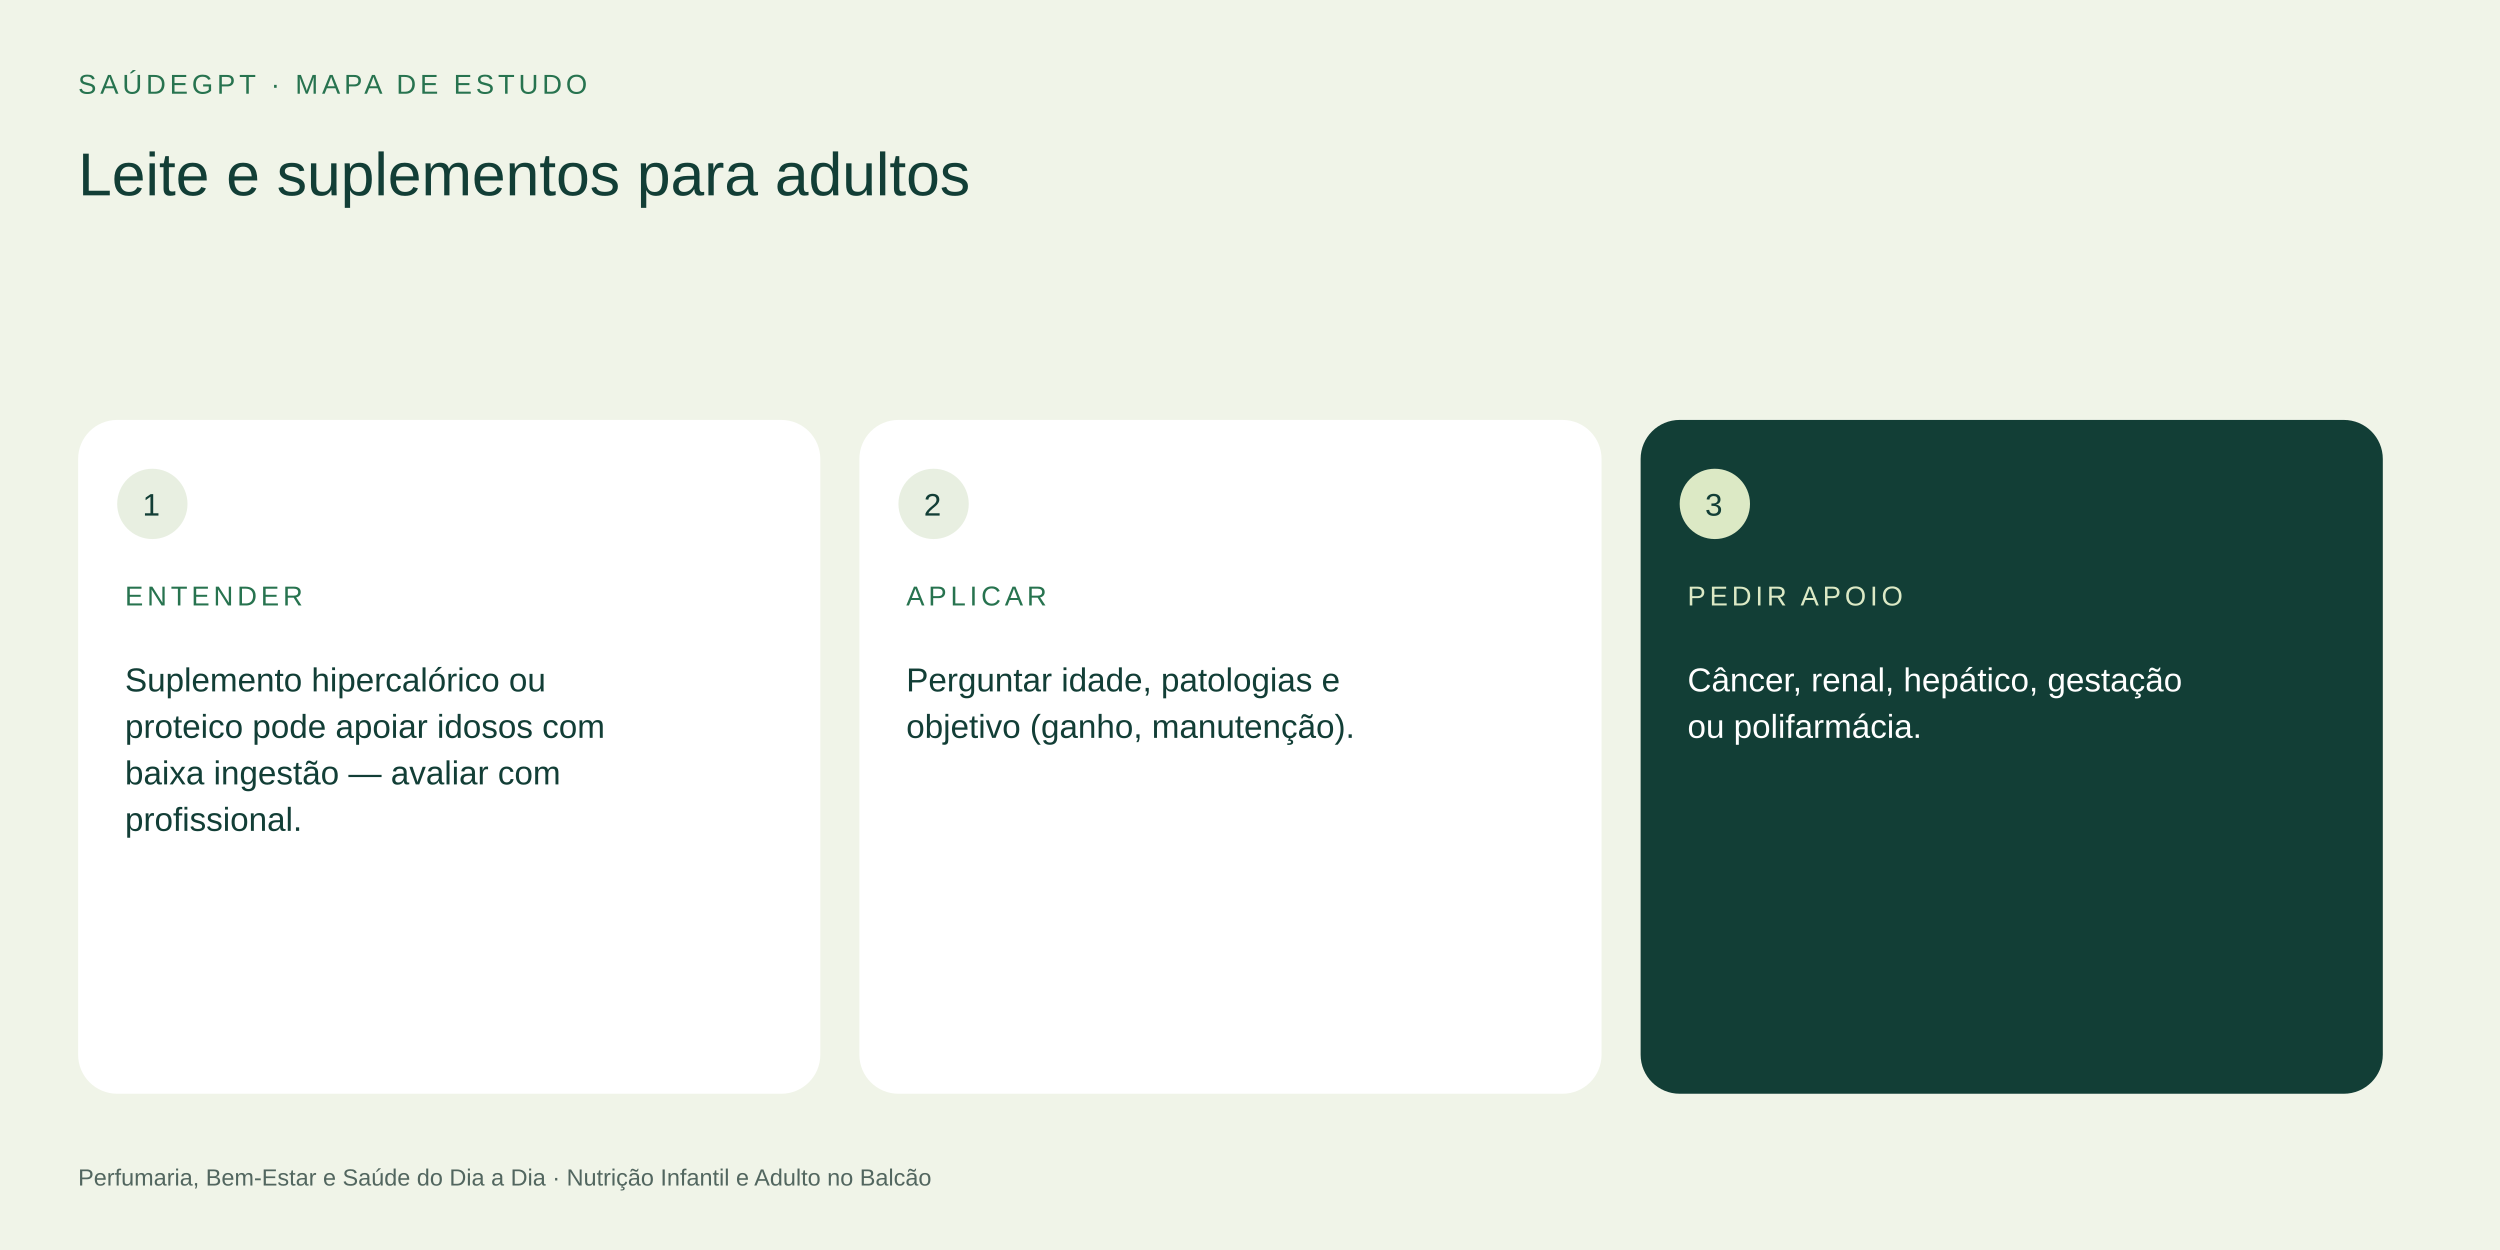
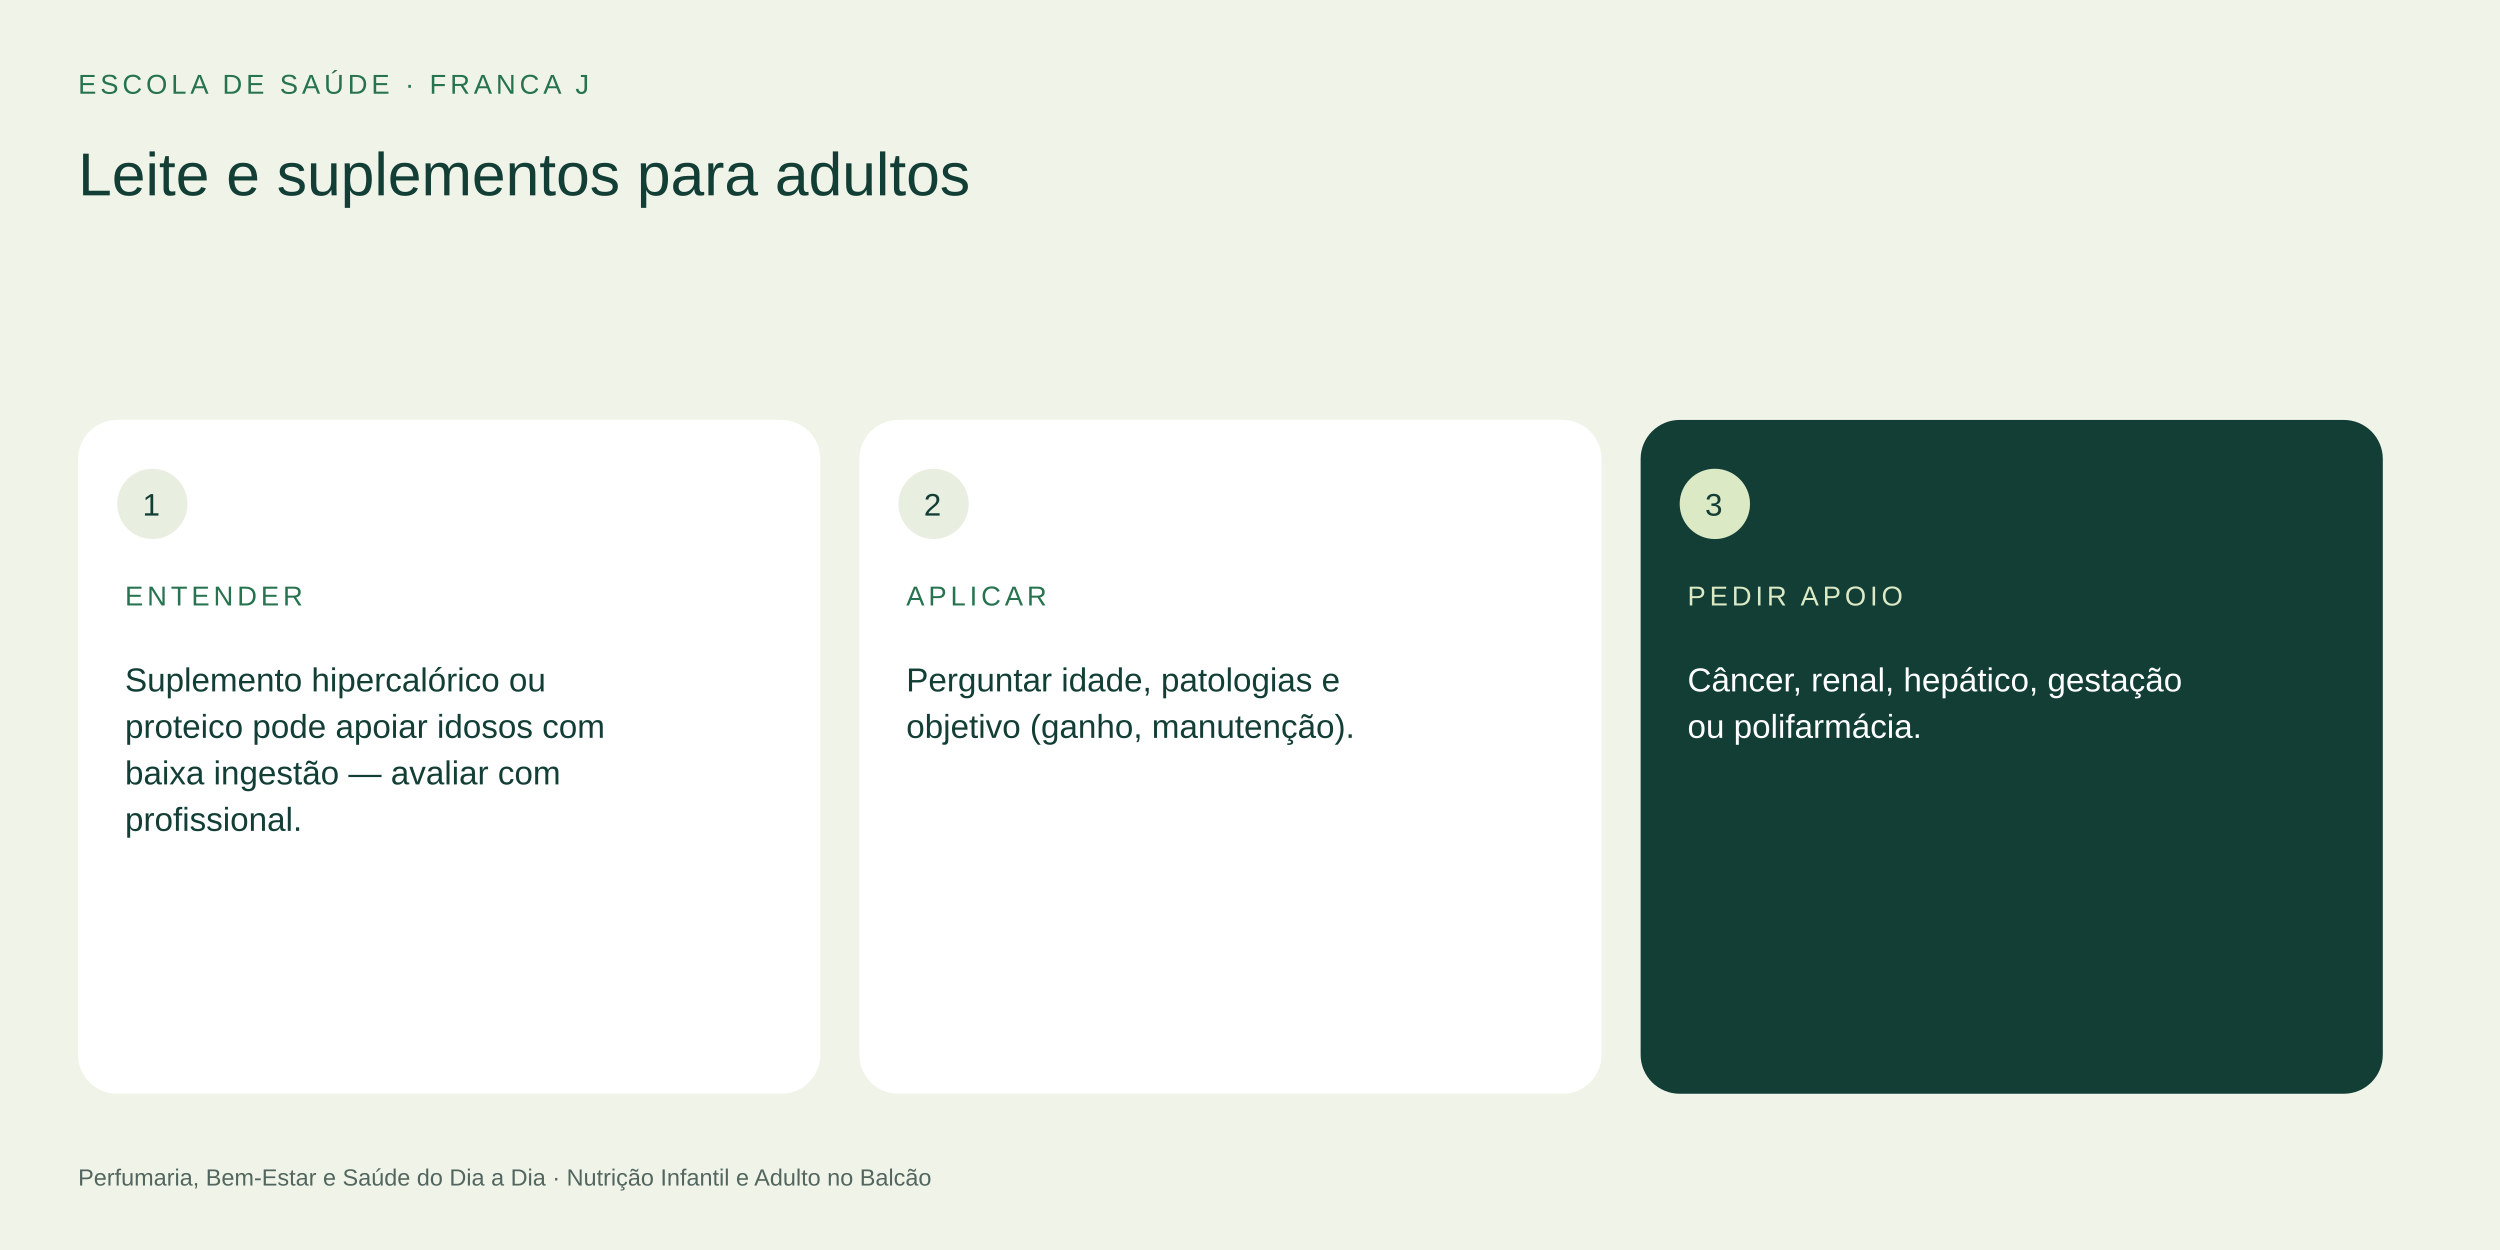
<svg xmlns="http://www.w3.org/2000/svg" width="1280" height="640" viewBox="0 0 1280 640" role="img" aria-label="Mapa de estudo: Leite e suplementos para adultos">
  <rect width="1280" height="640" fill="#f0f4e8" />
  <g font-family="Arial, sans-serif">
-     <text x="40" y="48" fill="#27734f" font-size="14" letter-spacing="2">SAÚDEGPT · MAPA DE ESTUDO</text>
+     <text x="40" y="48" fill="#27734f" font-size="14" letter-spacing="2">ESCOLA DE SAÚDE · FRANCA J</text>
    <text x="40" y="100" font-size="31" fill="#123e36">Leite e suplementos para adultos</text>
    <rect x="40" y="215" width="380" height="345" rx="20" fill="#ffffff" />
    <circle cx="78" cy="258" r="18" fill="#e8efe1" />
    <text x="73" y="264" font-size="16" fill="#123e36">1</text>
    <text x="64" y="310" font-size="14" letter-spacing="2" fill="#27734f">ENTENDER</text>
    <text x="64" y="354" font-size="17" fill="#123e36">Suplemento hipercalórico ou</text>
    <text x="64" y="377.8" font-size="17" fill="#123e36">proteico pode apoiar idosos com</text>
    <text x="64" y="401.6" font-size="17" fill="#123e36">baixa ingestão — avaliar com</text>
    <text x="64" y="425.4" font-size="17" fill="#123e36">profissional.</text>
    <rect x="440" y="215" width="380" height="345" rx="20" fill="#ffffff" />
    <circle cx="478" cy="258" r="18" fill="#e8efe1" />
    <text x="473" y="264" font-size="16" fill="#123e36">2</text>
    <text x="464" y="310" font-size="14" letter-spacing="2" fill="#27734f">APLICAR</text>
    <text x="464" y="354" font-size="17" fill="#123e36">Perguntar idade, patologias e</text>
    <text x="464" y="377.8" font-size="17" fill="#123e36">objetivo (ganho, manutenção).</text>
    <rect x="840" y="215" width="380" height="345" rx="20" fill="#123e36" />
    <circle cx="878" cy="258" r="18" fill="#dce9c5" />
    <text x="873" y="264" font-size="16" fill="#123e36">3</text>
    <text x="864" y="310" font-size="14" letter-spacing="2" fill="#dce9c5">PEDIR APOIO</text>
    <text x="864" y="354" font-size="17" fill="#ffffff">Câncer, renal, hepático, gestação</text>
    <text x="864" y="377.8" font-size="17" fill="#ffffff">ou polifarmácia.</text>
    <text x="40" y="607" fill="#52665f" font-size="12">Perfumaria, Bem-Estar e Saúde do Dia a Dia · Nutrição Infantil e Adulto no Balcão</text>
  </g>
</svg>
